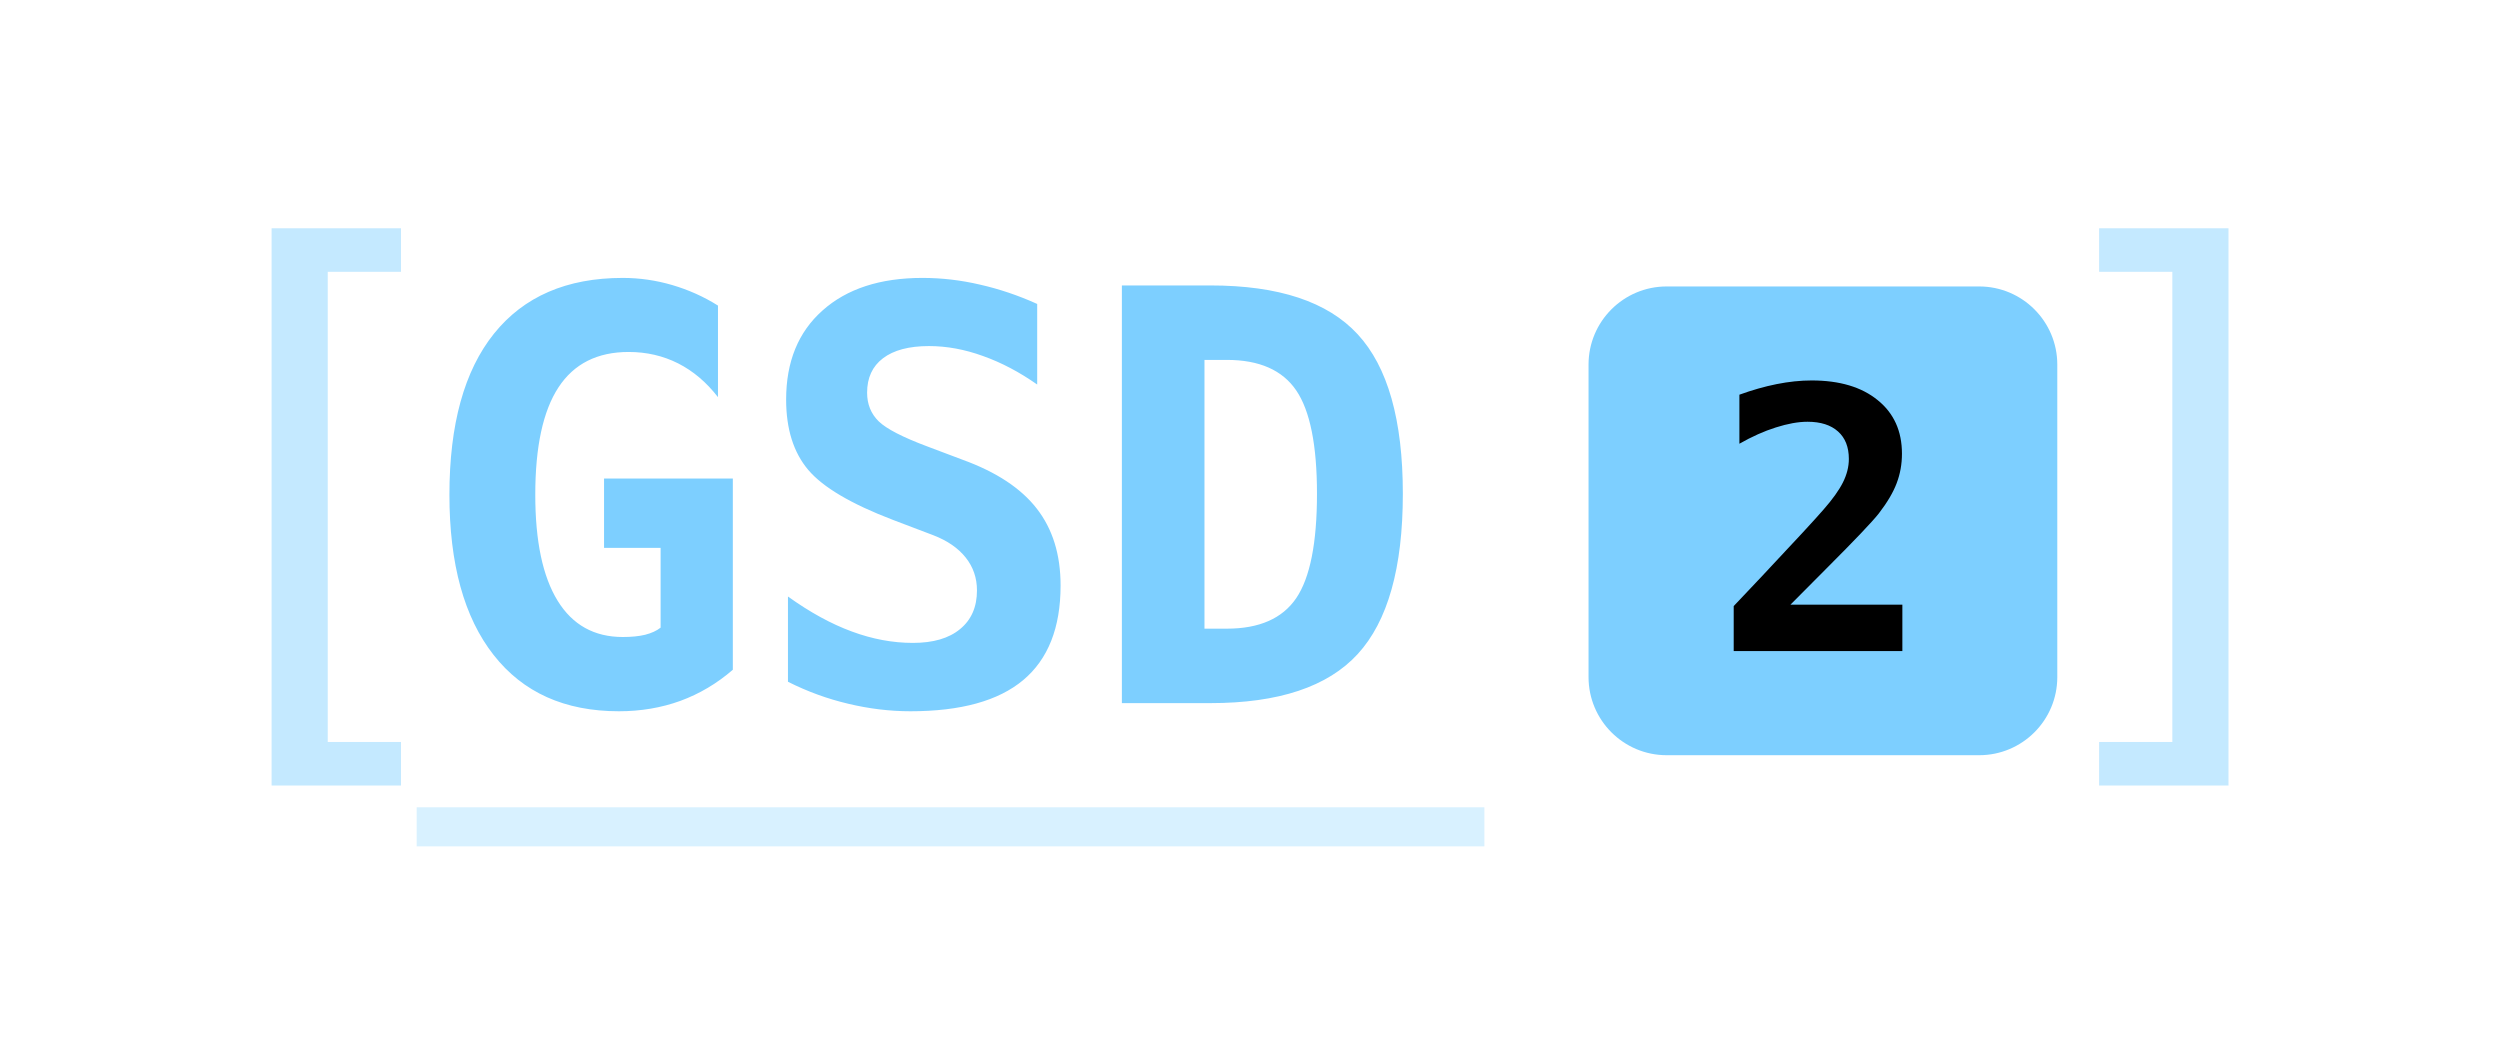
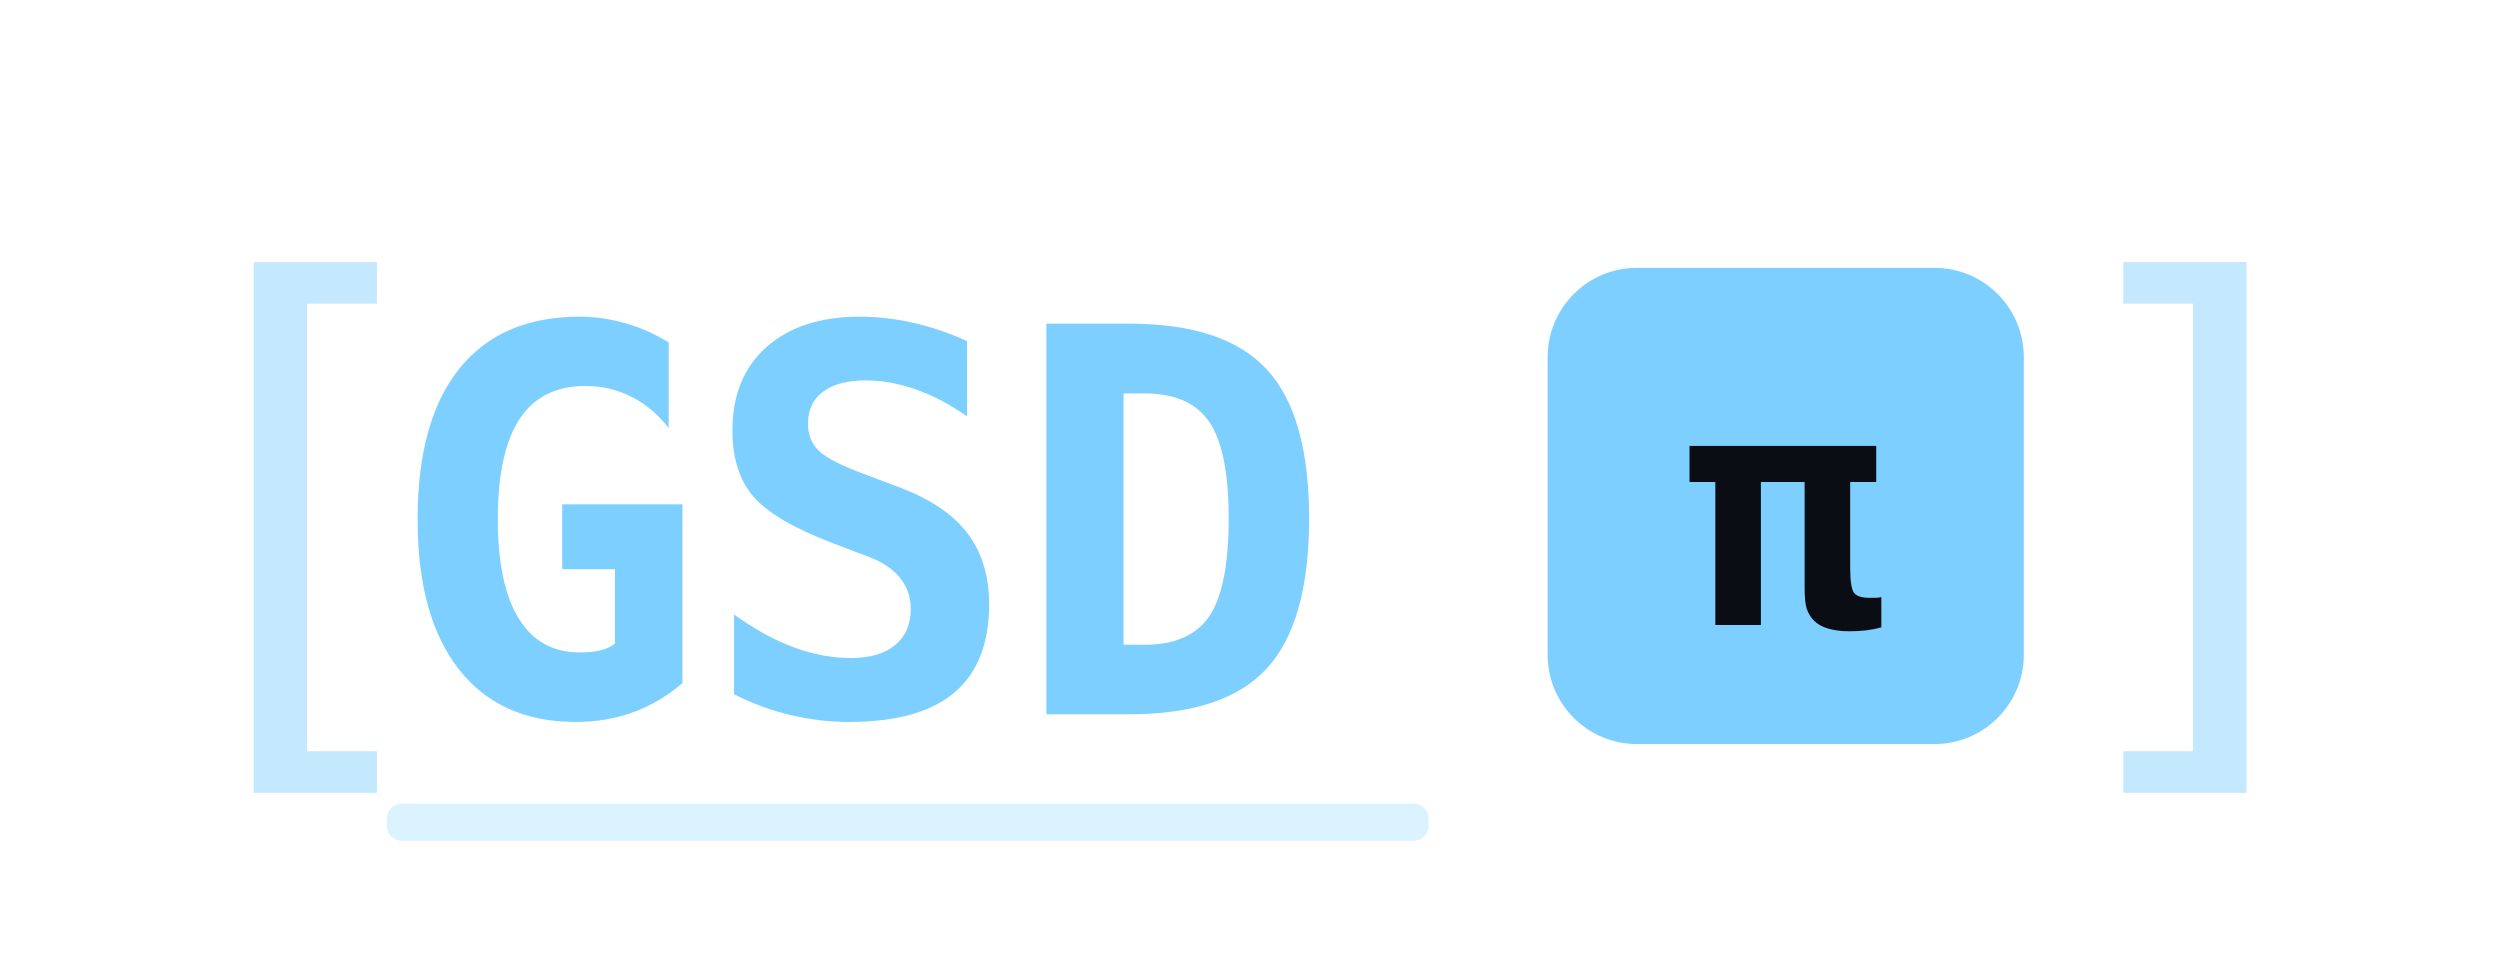
- <svg xmlns="http://www.w3.org/2000/svg" viewBox="0 0 192 80" width="192" height="80">
+ <svg xmlns="http://www.w3.org/2000/svg" viewBox="0 0 168 64" width="168" height="64" role="img" aria-label="GSD Pi">
  <defs>
    <style>
      .wordmark {
-         font-family: 'SF Mono', 'JetBrains Mono', 'Fira Code', 'Menlo', monospace;
+         font-family: ui-monospace, 'SF Mono', 'JetBrains Mono', 'Menlo', monospace;
        font-weight: 700;
        letter-spacing: -0.02em;
        fill: #7dcfff;
      }
-       .badge {
-         font-family: 'SF Mono', 'JetBrains Mono', 'Fira Code', 'Menlo', monospace;
+       .badge-text {
+         font-family: ui-monospace, 'SF Mono', 'JetBrains Mono', 'Menlo', monospace;
        font-weight: 700;
-         fill: #000000;
+         fill: #0a0e14;
      }
      .bracket {
-         font-family: 'SF Mono', 'JetBrains Mono', 'Fira Code', 'Menlo', monospace;
+         font-family: ui-monospace, 'SF Mono', 'JetBrains Mono', 'Menlo', monospace;
        font-weight: 400;
        fill: rgba(125, 207, 255, 0.45);
      }
    </style>
  </defs>
-   <g transform="translate(10, 0)">
-     <text class="bracket" x="0" y="54" font-size="48" text-anchor="start">[</text>
-     <text class="wordmark" x="22" y="54" font-size="44">GSD</text>
-     <rect x="22" y="62" width="82" height="3" fill="rgba(125, 207, 255, 0.3)" />
-     <rect x="112" y="22" width="36" height="36" rx="6" fill="#7dcfff" />
-     <text class="badge" x="130" y="50" font-size="28" text-anchor="middle">2</text>
-     <text class="bracket" x="172" y="54" font-size="48" text-anchor="end">]</text>
+   <g transform="translate(8, 4)">
+     <text class="bracket" x="0" y="44" font-size="40" text-anchor="start">[</text>
+     <text class="wordmark" x="18" y="44" font-size="36">GSD</text>
+     <rect x="18" y="50" width="70" height="2.5" fill="rgba(125, 207, 255, 0.28)" rx="1" />
+     <rect x="96" y="14" width="32" height="32" rx="6" fill="#7dcfff" />
+     <text class="badge-text" x="112" y="38" font-size="22" text-anchor="middle">π</text>
+     <text class="bracket" x="152" y="44" font-size="40" text-anchor="end">]</text>
  </g>
</svg>
